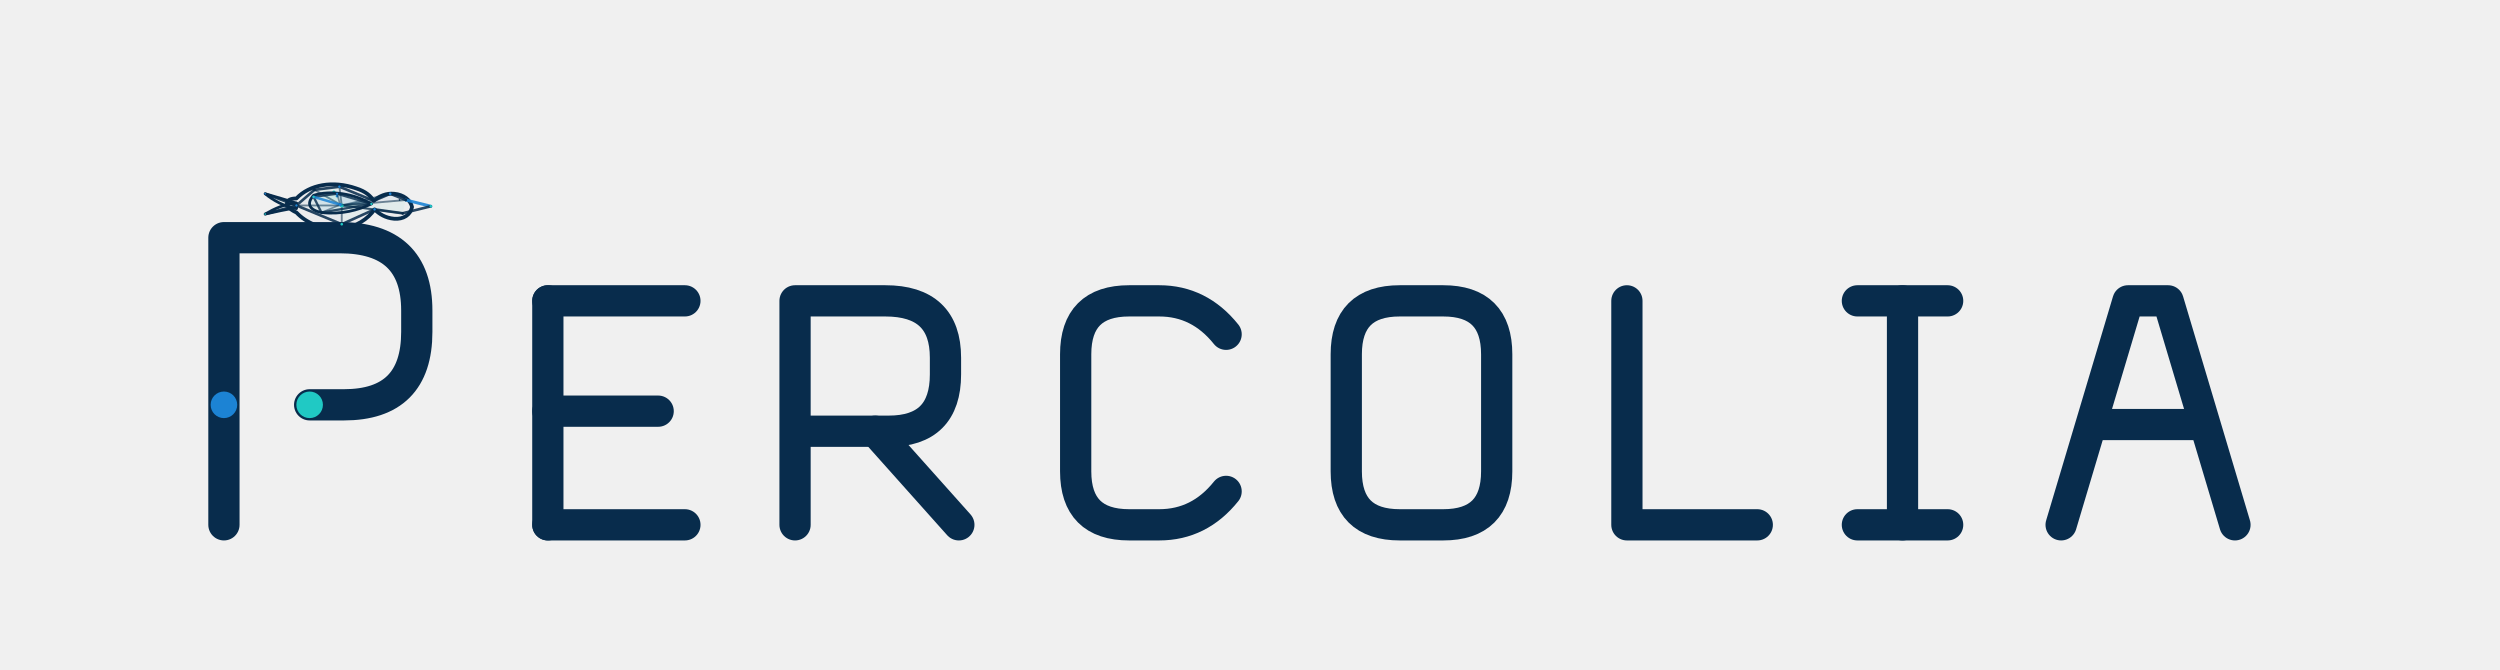
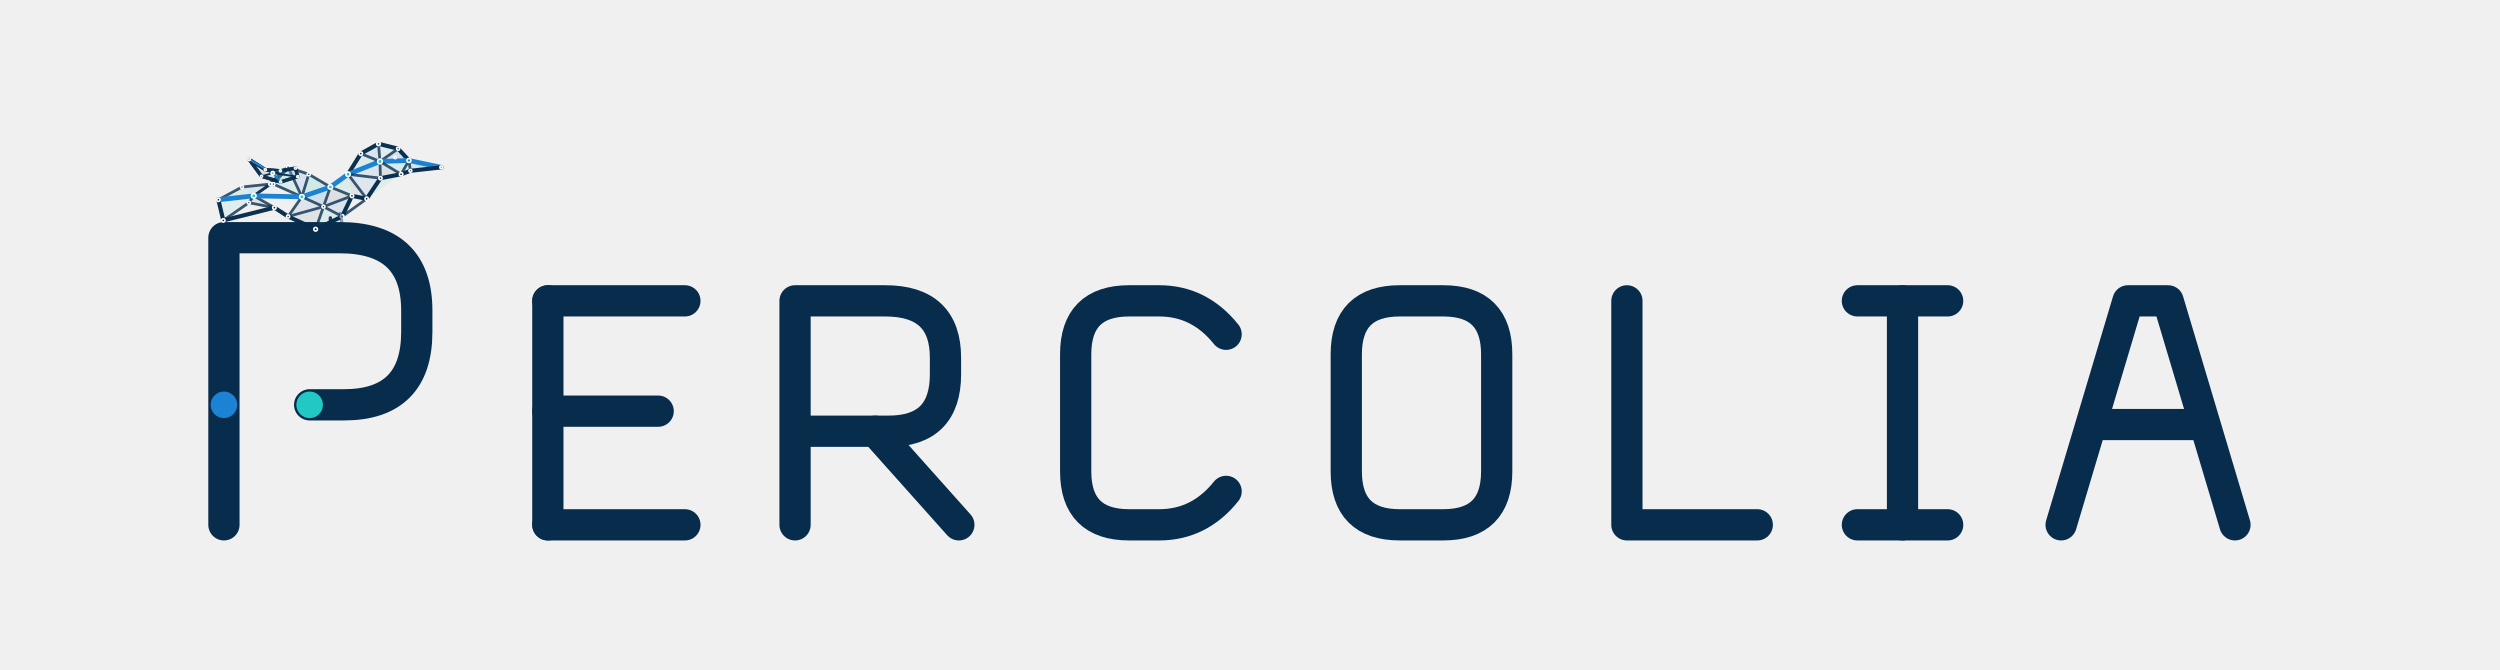
<svg xmlns="http://www.w3.org/2000/svg" viewBox="0 0 1120 300" role="img" aria-labelledby="title desc">
  <style>
    .glyph-path{fill:none;stroke:#082C4C;stroke-width:14;stroke-linecap:round;stroke-linejoin:round;vector-effect:non-scaling-stroke}
    .glyph-node{vector-effect:non-scaling-stroke}.tone-ink{fill:#082C4C}.tone-blue{fill:#1C83D4}.tone-cyan{fill:#20C9C4}
  </style>
  <g id="logo-horizontal">
    <g transform="translate(60 70) scale(.96)">
      <g id="percolia-wordmark" data-version="0.2.0" data-style="small-caps">
        <g id="letter-1-P" data-glyph="P" transform="translate(20 0)">
          <path id="letter-1-P-stroke-1" class="glyph-path" d="M 22 172 V 38 H 76 Q 112 38 112 72 V 82 Q 112 116 78 116 H 62" />
          <circle id="letter-1-P-node-1" class="glyph-node tone-blue" data-role="threshold-origin" cx="22" cy="116" r="6.2" />
          <circle id="letter-1-P-node-2" class="glyph-node tone-cyan" data-role="threshold-terminal" cx="62" cy="116" r="6.2" />
        </g>
        <g id="letter-2-E" data-glyph="E" transform="translate(176 37.84) scale(0.78)">
          <path id="letter-2-E-stroke-1" class="glyph-path" d="M 22 38 V 172" />
          <path id="letter-2-E-stroke-2" class="glyph-path" d="M 22 38 H 104" />
          <path id="letter-2-E-stroke-3" class="glyph-path" d="M 22 104 H 88" />
          <path id="letter-2-E-stroke-4" class="glyph-path" d="M 22 172 H 104" />
        </g>
        <g id="letter-3-R" data-glyph="R" transform="translate(291.36 37.84) scale(0.78)">
          <path id="letter-3-R-stroke-1" class="glyph-path" d="M 22 172 V 38 H 76 Q 112 38 112 72 V 82 Q 112 116 78 116 H 22" />
          <path id="letter-3-R-stroke-2" class="glyph-path" d="M 70 116 L 120 172" />
        </g>
        <g id="letter-4-C" data-glyph="C" transform="translate(422.32 37.84) scale(0.78)">
          <path id="letter-4-C-stroke-1" class="glyph-path" d="M 112 58 Q 96 38 72 38 H 54 Q 22 38 22 70 V 140 Q 22 172 54 172 H 72 Q 96 172 112 152" />
        </g>
        <g id="letter-5-O" data-glyph="O" transform="translate(548.6 37.84) scale(0.78)">
          <path id="letter-5-O-stroke-1" class="glyph-path" d="M 54 38 H 80 Q 112 38 112 70 V 140 Q 112 172 80 172 H 54 Q 22 172 22 140 V 70 Q 22 38 54 38 Z" />
        </g>
        <g id="letter-6-L" data-glyph="L" transform="translate(679.56 37.84) scale(0.78)">
          <path id="letter-6-L-stroke-1" class="glyph-path" d="M 22 38 V 172 H 100" />
        </g>
        <g id="letter-7-I" data-glyph="I" transform="translate(790.24 37.84) scale(0.78)">
          <path id="letter-7-I-stroke-1" class="glyph-path" d="M 18 38 H 72" />
          <path id="letter-7-I-stroke-2" class="glyph-path" d="M 45 38 V 172" />
          <path id="letter-7-I-stroke-3" class="glyph-path" d="M 18 172 H 72" />
        </g>
        <g id="letter-8-A" data-glyph="A" transform="translate(886.88 37.84) scale(0.78)">
          <path id="letter-8-A-stroke-1" class="glyph-path" d="M 16 172 L 56 38 H 80 L 120 172" />
          <path id="letter-8-A-stroke-2" class="glyph-path" d="M 35 112 H 101" />
        </g>
      </g>
    </g>
-     <g transform="translate(151 91) scale(.35)">
-       <g id="percolia-bird" data-percolia-bird="true" data-model-version="0.6.0">
-         <g id="bird-rig" data-part="rig">
-           <g id="wing-far" data-wing="far" opacity="0">
-             <path id="wing-far-surface" data-wing-outline="far" d="M 0.654 -1.882 C 0.081 -1.635 -1.278 -0.862 -2.784 -0.402 C -4.29 0.058 -6.148 0.861 -8.38 0.876 C -10.613 0.892 -13.832 0.337 -16.178 -0.309 C -18.524 -0.954 -21.682 -1.938 -22.459 -2.997 C -23.236 -4.056 -21.479 -5.626 -20.84 -6.665 C -20.201 -7.704 -18.992 -8.805 -18.623 -9.232 L -18.623 -9.232 C -19.805 -8.74 -23.534 -7.311 -25.718 -6.278 C -27.903 -5.246 -31.191 -3.779 -31.728 -3.039 C -32.265 -2.299 -30.418 -2.155 -28.942 -1.84 C -27.465 -1.524 -24.767 -1.115 -22.87 -1.146 C -20.973 -1.177 -19.228 -1.633 -17.561 -2.025 C -15.895 -2.416 -13.652 -3.249 -12.87 -3.493 Z" fill="#1C83D4" fill-opacity="0.038" stroke="#082C4C" stroke-width="1.45" stroke-linecap="round" stroke-linejoin="round" vector-effect="non-scaling-stroke" />
-             <g id="wing-far-faces" data-wing-faces="far">
-               <polygon data-wing-face="far:0:a" points="0.654,-1.882 -2.784,-0.402 -12.87,-3.493" fill="#1C83D4" fill-opacity="0.038" />
-               <polygon data-wing-face="far:0:b" points="-2.784,-0.402 -17.561,-2.025 -12.87,-3.493" fill="#20C9C4" fill-opacity="0.032" />
-               <polygon data-wing-face="far:1:a" points="-2.784,-0.402 -8.38,0.876 -17.561,-2.025" fill="#20C9C4" fill-opacity="0.038" />
-               <polygon data-wing-face="far:1:b" points="-8.38,0.876 -22.87,-1.146 -17.561,-2.025" fill="#1C83D4" fill-opacity="0.032" />
-               <polygon data-wing-face="far:2:a" points="-8.38,0.876 -16.178,-0.309 -22.87,-1.146" fill="#1C83D4" fill-opacity="0.038" />
-               <polygon data-wing-face="far:2:b" points="-16.178,-0.309 -28.942,-1.84 -22.87,-1.146" fill="#20C9C4" fill-opacity="0.032" />
-               <polygon data-wing-face="far:3:a" points="-16.178,-0.309 -22.459,-2.997 -28.942,-1.84" fill="#20C9C4" fill-opacity="0.038" />
-               <polygon data-wing-face="far:3:b" points="-22.459,-2.997 -31.728,-3.039 -28.942,-1.84" fill="#1C83D4" fill-opacity="0.032" />
-               <polygon data-wing-face="far:4:a" points="-22.459,-2.997 -20.84,-6.665 -31.728,-3.039" fill="#1C83D4" fill-opacity="0.038" />
-               <polygon data-wing-face="far:4:b" points="-20.84,-6.665 -25.718,-6.278 -31.728,-3.039" fill="#20C9C4" fill-opacity="0.032" />
-               <polygon data-wing-face="far:5:a" points="-20.84,-6.665 -18.623,-9.232 -25.718,-6.278" fill="#20C9C4" fill-opacity="0.038" />
-               <polygon data-wing-face="far:5:b" points="-18.623,-9.232 -18.623,-9.232 -25.718,-6.278" fill="#1C83D4" fill-opacity="0.032" />
-             </g>
-             <g id="wing-far-mesh" data-wing-mesh="far" fill="none" stroke="#082C4C" stroke-width="0.9" stroke-opacity="0.48" stroke-linecap="round" vector-effect="non-scaling-stroke">
-               <line data-wing-spar="far:0" x1="0.654" y1="-1.882" x2="-12.87" y2="-3.493" />
-               <line data-wing-spar="far:1" x1="-2.784" y1="-0.402" x2="-17.561" y2="-2.025" />
-               <line data-wing-spar="far:2" x1="-8.38" y1="0.876" x2="-22.87" y2="-1.146" />
-               <line data-wing-spar="far:3" x1="-16.178" y1="-0.309" x2="-28.942" y2="-1.84" />
-               <line data-wing-spar="far:4" x1="-22.459" y1="-2.997" x2="-31.728" y2="-3.039" />
-               <line data-wing-spar="far:5" x1="-20.84" y1="-6.665" x2="-25.718" y2="-6.278" />
-               <line data-wing-spar="far:6" x1="-18.623" y1="-9.232" x2="-18.623" y2="-9.232" />
-               <line data-wing-diagonal="far:0" x1="-12.87" y1="-3.493" x2="-2.784" y2="-0.402" />
-               <line data-wing-diagonal="far:1" x1="-2.784" y1="-0.402" x2="-22.87" y2="-1.146" />
-               <line data-wing-diagonal="far:2" x1="-22.87" y1="-1.146" x2="-16.178" y2="-0.309" />
-               <line data-wing-diagonal="far:3" x1="-16.178" y1="-0.309" x2="-31.728" y2="-3.039" />
-               <line data-wing-diagonal="far:4" x1="-31.728" y1="-3.039" x2="-20.84" y2="-6.665" />
-               <line data-wing-diagonal="far:5" x1="-20.84" y1="-6.665" x2="-18.623" y2="-9.232" />
-             </g>
-             <g id="wing-far-joints" data-wing-joints="far">
-               <circle data-wing-joint="far:shoulder" cx="-1.51" cy="-2.14" r="2" fill="#20C9C4" />
-               <circle data-wing-joint="far:elbow" cx="-10.81" cy="0.55" r="1.7" fill="#1C83D4" />
-               <circle data-wing-joint="far:wrist" cx="-23.818" cy="-2.798" r="1.7" fill="#20C9C4" />
-               <circle data-wing-joint="far:tip" cx="-18.623" cy="-9.232" r="1.45" fill="#1C83D4" />
-             </g>
-           </g>
-           <g id="bird-legs" data-part="legs" fill="none" stroke-linecap="round" stroke-linejoin="round">
-             <g id="leg-near" data-leg="near" opacity="0.82">
-               <polyline points="1,28 0,39 7,49" stroke="#082C4C" stroke-width="1.15" vector-effect="non-scaling-stroke" />
-               <line x1="7" y1="49" x2="-4" y2="52" stroke="#082C4C" stroke-width="0.85" vector-effect="non-scaling-stroke" />
-               <line x1="7" y1="49" x2="7" y2="52" stroke="#082C4C" stroke-width="0.85" vector-effect="non-scaling-stroke" />
-               <line x1="7" y1="49" x2="18" y2="50" stroke="#082C4C" stroke-width="0.85" vector-effect="non-scaling-stroke" />
-             </g>
-             <g id="leg-far" data-leg="far" opacity="0.42">
-               <polyline points="13,27 15,38 20,48" stroke="#082C4C" stroke-width="1.15" vector-effect="non-scaling-stroke" />
-               <line x1="20" y1="48" x2="9" y2="51" stroke="#082C4C" stroke-width="0.85" vector-effect="non-scaling-stroke" />
-               <line x1="20" y1="48" x2="20" y2="52" stroke="#082C4C" stroke-width="0.85" vector-effect="non-scaling-stroke" />
-               <line x1="20" y1="48" x2="31" y2="49" stroke="#082C4C" stroke-width="0.85" vector-effect="non-scaling-stroke" />
-             </g>
-           </g>
-           <g id="bird-body" data-part="body">
-             <path id="tail-feather-1" d="M -52 0 C -65 -4 -78 -8 -92 -12 C -81 -3 -68 4 -52 7 Z" fill="#20C9C4" fill-opacity="0.035" stroke="#082C4C" stroke-width="1.25" stroke-linecap="round" stroke-linejoin="round" vector-effect="non-scaling-stroke" />
-             <path id="tail-feather-2" d="M -52 6 C -65 8 -79 11 -92 14 C -80 7 -67 1 -52 0 Z" fill="#1C83D4" fill-opacity="0.035" stroke="#082C4C" stroke-width="1.25" stroke-linecap="round" stroke-linejoin="round" vector-effect="non-scaling-stroke" />
-             <path id="body-outline" d="M -52 -6 C -35 -24 -5 -29 24 -19 C 37 -15 43 -9 47 -3 C 54 -9 63 -13 73 -12 C 85 -11 94 -4 96 5 C 94 15 85 21 73 20 C 62 19 54 14 48 8 C 40 20 24 31 4 33 C -18 35 -40 25 -52 12 C -61 8 -65 3 -64 -1 C -63 -4 -59 -6 -52 -6 Z" fill="#082C4C" fill-opacity="0.018" stroke="#082C4C" stroke-width="1.7" stroke-linecap="round" stroke-linejoin="round" vector-effect="non-scaling-stroke" />
-             <g id="body-faces" data-layer="faces">
-               <polygon id="body_f01" points="-52,3 -29,-17 6,3" fill="#1C83D4" fill-opacity="0.04" data-anim="face" data-phase="2" />
-               <polygon id="body_f02" points="-29,-17 3,-21 6,3" fill="#20C9C4" fill-opacity="0.055" data-anim="face" data-phase="2" />
-               <polygon id="body_f03" points="3,-21 47,-3 6,3" fill="#1C83D4" fill-opacity="0.06" data-anim="face" data-phase="2" />
-               <polygon id="body_f04" points="47,-3 68,-12 6,3" fill="#20C9C4" fill-opacity="0.055" data-anim="face" data-phase="2" />
-               <polygon id="body_f05" points="68,-12 88,-4 6,3" fill="#1C83D4" fill-opacity="0.05" data-anim="face" data-phase="2" />
-               <polygon id="body_f06" points="88,-4 84,13 6,3" fill="#20C9C4" fill-opacity="0.05" data-anim="face" data-phase="2" />
-               <polygon id="body_f07" points="84,13 48,8 6,3" fill="#1C83D4" fill-opacity="0.045" data-anim="face" data-phase="2" />
-               <polygon id="body_f08" points="48,8 6,27 6,3" fill="#20C9C4" fill-opacity="0.045" data-anim="face" data-phase="2" />
-               <polygon id="body_f09" points="6,27 -52,3 6,3" fill="#1C83D4" fill-opacity="0.035" data-anim="face" data-phase="2" />
-             </g>
-             <g id="body-edges" data-layer="edges" fill="none" stroke-linecap="round" stroke-linejoin="round">
-               <line id="body-edge-01" x1="-52" y1="3" x2="-29" y2="-17" stroke="#082C4C" stroke-width="1.2" stroke-opacity="0.86" data-anim="edge" data-kind="outline" data-phase="2" vector-effect="non-scaling-stroke" />
-               <line id="body-edge-02" x1="-29" y1="-17" x2="3" y2="-21" stroke="#082C4C" stroke-width="1.2" stroke-opacity="0.86" data-anim="edge" data-kind="outline" data-phase="2" vector-effect="non-scaling-stroke" />
-               <line id="body-edge-03" x1="3" y1="-21" x2="47" y2="-3" stroke="#082C4C" stroke-width="1.2" stroke-opacity="0.86" data-anim="edge" data-kind="outline" data-phase="2" vector-effect="non-scaling-stroke" />
-               <line id="body-edge-04" x1="47" y1="-3" x2="68" y2="-12" stroke="#082C4C" stroke-width="1.2" stroke-opacity="0.86" data-anim="edge" data-kind="outline" data-phase="2" vector-effect="non-scaling-stroke" />
-               <line id="body-edge-05" x1="68" y1="-12" x2="88" y2="-4" stroke="#082C4C" stroke-width="1.2" stroke-opacity="0.86" data-anim="edge" data-kind="outline" data-phase="2" vector-effect="non-scaling-stroke" />
-               <line id="body-edge-06" x1="88" y1="-4" x2="120" y2="4" stroke="#1C83D4" stroke-width="1.35" stroke-opacity="0.9" data-anim="edge" data-kind="critical" data-phase="2" vector-effect="non-scaling-stroke" />
-               <line id="body-edge-07" x1="120" y1="4" x2="84" y2="13" stroke="#082C4C" stroke-width="1.2" stroke-opacity="0.86" data-anim="edge" data-kind="outline" data-phase="2" vector-effect="non-scaling-stroke" />
-               <line id="body-edge-08" x1="84" y1="13" x2="48" y2="8" stroke="#082C4C" stroke-width="1.2" stroke-opacity="0.86" data-anim="edge" data-kind="outline" data-phase="2" vector-effect="non-scaling-stroke" />
-               <line id="body-edge-09" x1="48" y1="8" x2="6" y2="27" stroke="#082C4C" stroke-width="1.2" stroke-opacity="0.86" data-anim="edge" data-kind="outline" data-phase="2" vector-effect="non-scaling-stroke" />
-               <line id="body-edge-10" x1="6" y1="27" x2="-52" y2="3" stroke="#082C4C" stroke-width="1.2" stroke-opacity="0.86" data-anim="edge" data-kind="outline" data-phase="2" vector-effect="non-scaling-stroke" />
-               <line id="body-edge-11" x1="-52" y1="3" x2="-92" y2="-12" stroke="#082C4C" stroke-width="1.2" stroke-opacity="0.86" data-anim="edge" data-kind="outline" data-phase="2" vector-effect="non-scaling-stroke" />
-               <line id="body-edge-12" x1="-52" y1="3" x2="-92" y2="14" stroke="#082C4C" stroke-width="1.2" stroke-opacity="0.86" data-anim="edge" data-kind="outline" data-phase="2" vector-effect="non-scaling-stroke" />
-               <line id="body-edge-13" x1="-52" y1="3" x2="6" y2="3" stroke="#082C4C" stroke-width="0.85" stroke-opacity="0.55" data-anim="edge" data-kind="mesh" data-phase="2" vector-effect="non-scaling-stroke" />
-               <line id="body-edge-14" x1="-29" y1="-17" x2="6" y2="3" stroke="#082C4C" stroke-width="0.85" stroke-opacity="0.55" data-anim="edge" data-kind="mesh" data-phase="2" vector-effect="non-scaling-stroke" />
-               <line id="body-edge-15" x1="3" y1="-21" x2="6" y2="3" stroke="#082C4C" stroke-width="0.85" stroke-opacity="0.55" data-anim="edge" data-kind="mesh" data-phase="2" vector-effect="non-scaling-stroke" />
-               <line id="body-edge-16" x1="47" y1="-3" x2="6" y2="3" stroke="#082C4C" stroke-width="0.85" stroke-opacity="0.55" data-anim="edge" data-kind="mesh" data-phase="2" vector-effect="non-scaling-stroke" />
-               <line id="body-edge-17" x1="68" y1="-12" x2="6" y2="3" stroke="#082C4C" stroke-width="0.85" stroke-opacity="0.55" data-anim="edge" data-kind="mesh" data-phase="2" vector-effect="non-scaling-stroke" />
-               <line id="body-edge-18" x1="88" y1="-4" x2="6" y2="3" stroke="#082C4C" stroke-width="0.85" stroke-opacity="0.55" data-anim="edge" data-kind="mesh" data-phase="2" vector-effect="non-scaling-stroke" />
-               <line id="body-edge-19" x1="84" y1="13" x2="6" y2="3" stroke="#082C4C" stroke-width="0.85" stroke-opacity="0.55" data-anim="edge" data-kind="mesh" data-phase="2" vector-effect="non-scaling-stroke" />
-               <line id="body-edge-20" x1="48" y1="8" x2="6" y2="3" stroke="#082C4C" stroke-width="0.85" stroke-opacity="0.55" data-anim="edge" data-kind="mesh" data-phase="2" vector-effect="non-scaling-stroke" />
-               <line id="body-edge-21" x1="6" y1="27" x2="6" y2="3" stroke="#082C4C" stroke-width="0.85" stroke-opacity="0.55" data-anim="edge" data-kind="mesh" data-phase="2" vector-effect="non-scaling-stroke" />
-             </g>
-             <g id="body-nodes" data-layer="nodes">
-               <circle id="body-node-tail_root" cx="-52" cy="3" r="1.5" fill="#1C83D4" data-anim="node" data-kind="node" data-phase="2" />
-               <circle id="body-node-back_1" cx="-29" cy="-17" r="1.4" fill="#082C4C" data-anim="node" data-kind="node" data-phase="2" />
-               <circle id="body-node-back_2" cx="3" cy="-21" r="1.6" fill="#1C83D4" data-anim="node" data-kind="node" data-phase="2" />
-               <circle id="body-node-shoulder_near" cx="-4" cy="-14" r="2.1" fill="#20C9C4" data-anim="node" data-kind="joint" data-phase="2" />
-               <circle id="body-node-shoulder_far" cx="0" cy="-9" r="1.8" fill="#1C83D4" data-anim="node" data-kind="joint" data-phase="2" />
-               <circle id="body-node-neck" cx="47" cy="-3" r="1.6" fill="#082C4C" data-anim="node" data-kind="node" data-phase="2" />
-               <circle id="body-node-crown" cx="68" cy="-12" r="1.7" fill="#1C83D4" data-anim="node" data-kind="node" data-phase="2" />
-               <circle id="body-node-head" cx="88" cy="-4" r="1.8" fill="#082C4C" data-anim="node" data-kind="node" data-phase="2" />
-               <circle id="body-node-beak" cx="120" cy="4" r="1.7" fill="#20C9C4" data-anim="node" data-kind="critical" data-phase="2" />
-               <circle id="body-node-throat" cx="84" cy="13" r="1.5" fill="#082C4C" data-anim="node" data-kind="node" data-phase="2" />
-               <circle id="body-node-chest" cx="48" cy="8" r="1.6" fill="#1C83D4" data-anim="node" data-kind="node" data-phase="2" />
-               <circle id="body-node-belly" cx="6" cy="27" r="1.7" fill="#20C9C4" data-anim="node" data-kind="node" data-phase="2" />
-               <circle id="body-node-core" cx="6" cy="3" r="2.5" fill="#20C9C4" data-anim="node" data-kind="critical" data-phase="2" />
-               <circle id="body-node-eye" cx="80" cy="-4" r="1.15" fill="#082C4C" data-anim="node" data-kind="decorative" data-phase="2" />
-               <circle id="body-node-tail_tip_up" cx="-92" cy="-12" r="1.1" fill="#1C83D4" data-anim="node" data-kind="node" data-phase="2" />
-               <circle id="body-node-tail_tip_down" cx="-92" cy="14" r="1.1" fill="#20C9C4" data-anim="node" data-kind="node" data-phase="2" />
-             </g>
-           </g>
-           <g id="folded-wing" data-folded-wing="true" opacity="1">
-             <path d="M -30 -10 C -8 -17 22 -12 44 1 C 27 9 5 15 -20 12 C -35 9 -40 1 -30 -10 Z" fill="#20C9C4" fill-opacity="0.045" stroke="#082C4C" stroke-width="1.25" stroke-linejoin="round" vector-effect="non-scaling-stroke" />
-             <g data-layer="faces">
-               <polygon id="fold_f01" points="-30,-8 0,-12 4,2" fill="#20C9C4" fill-opacity="0.055" data-anim="face" data-phase="2" />
-               <polygon id="fold_f02" points="0,-12 44,1 4,2" fill="#1C83D4" fill-opacity="0.065" data-anim="face" data-phase="2" />
-               <polygon id="fold_f03" points="44,1 -20,12 4,2" fill="#20C9C4" fill-opacity="0.05" data-anim="face" data-phase="2" />
-               <polygon id="fold_f04" points="-20,12 -30,-8 4,2" fill="#1C83D4" fill-opacity="0.04" data-anim="face" data-phase="2" />
-             </g>
-             <g data-layer="edges" fill="none" stroke-linecap="round" stroke-linejoin="round">
-               <line id="folded-edge-01" x1="-30" y1="-8" x2="0" y2="-12" stroke="#082C4C" stroke-width="1.05" stroke-opacity="0.82" data-anim="edge" data-kind="outline" data-phase="2" vector-effect="non-scaling-stroke" />
-               <line id="folded-edge-02" x1="0" y1="-12" x2="44" y2="1" stroke="#082C4C" stroke-width="1.05" stroke-opacity="0.82" data-anim="edge" data-kind="outline" data-phase="2" vector-effect="non-scaling-stroke" />
-               <line id="folded-edge-03" x1="44" y1="1" x2="-20" y2="12" stroke="#082C4C" stroke-width="1.05" stroke-opacity="0.82" data-anim="edge" data-kind="outline" data-phase="2" vector-effect="non-scaling-stroke" />
-               <line id="folded-edge-04" x1="-20" y1="12" x2="-30" y2="-8" stroke="#082C4C" stroke-width="1.05" stroke-opacity="0.82" data-anim="edge" data-kind="outline" data-phase="2" vector-effect="non-scaling-stroke" />
-               <line id="folded-edge-05" x1="-30" y1="-8" x2="4" y2="2" stroke="#1C83D4" stroke-width="1.15" stroke-opacity="0.85" data-anim="edge" data-kind="critical" data-phase="2" vector-effect="non-scaling-stroke" />
-               <line id="folded-edge-06" x1="0" y1="-12" x2="4" y2="2" stroke="#082C4C" stroke-width="0.75" stroke-opacity="0.48" data-anim="edge" data-kind="mesh" data-phase="2" vector-effect="non-scaling-stroke" />
-               <line id="folded-edge-07" x1="44" y1="1" x2="4" y2="2" stroke="#082C4C" stroke-width="0.75" stroke-opacity="0.48" data-anim="edge" data-kind="mesh" data-phase="2" vector-effect="non-scaling-stroke" />
-               <line id="folded-edge-08" x1="-20" y1="12" x2="4" y2="2" stroke="#082C4C" stroke-width="0.75" stroke-opacity="0.48" data-anim="edge" data-kind="mesh" data-phase="2" vector-effect="non-scaling-stroke" />
-             </g>
-             <g data-layer="nodes">
-               <circle id="folded-node-root" cx="-30" cy="-8" r="1.5" fill="#20C9C4" data-anim="node" data-kind="joint" data-phase="2" />
-               <circle id="folded-node-top" cx="0" cy="-12" r="1.4" fill="#1C83D4" data-anim="node" data-kind="node" data-phase="2" />
-               <circle id="folded-node-tip" cx="44" cy="1" r="1.5" fill="#20C9C4" data-anim="node" data-kind="critical" data-phase="2" />
-               <circle id="folded-node-bottom" cx="-20" cy="12" r="1.3" fill="#082C4C" data-anim="node" data-kind="node" data-phase="2" />
-               <circle id="folded-node-core" cx="4" cy="2" r="2" fill="#1C83D4" data-anim="node" data-kind="node" data-phase="2" />
-             </g>
-           </g>
-           <g id="wing-near" data-wing="near" opacity="0">
-             <path id="wing-near-surface" data-wing-outline="near" d="M -4.271 -4.611 C -5.03 -4.737 -6.973 -5.131 -8.826 -5.365 C -10.678 -5.6 -13.143 -6.009 -15.387 -6.016 C -17.631 -6.024 -20.431 -5.742 -22.29 -5.413 C -24.149 -5.084 -26.564 -4.583 -26.542 -4.043 C -26.52 -3.504 -23.579 -2.704 -22.155 -2.175 C -20.731 -1.645 -18.692 -1.085 -18 -0.867 L -18 -0.867 C -19.554 -1.118 -24.362 -1.846 -27.325 -2.372 C -30.289 -2.898 -34.684 -3.645 -35.779 -4.022 C -36.875 -4.399 -35.137 -4.472 -33.898 -4.633 C -32.66 -4.794 -30.27 -5.002 -28.35 -4.986 C -26.43 -4.971 -24.34 -4.738 -22.378 -4.539 C -20.416 -4.34 -17.546 -3.915 -16.579 -3.791 Z" fill="#20C9C4" fill-opacity="0.038" stroke="#082C4C" stroke-width="1.45" stroke-linecap="round" stroke-linejoin="round" vector-effect="non-scaling-stroke" />
-             <g id="wing-near-faces" data-wing-faces="near">
-               <polygon data-wing-face="near:0:a" points="-4.271,-4.611 -8.826,-5.365 -16.579,-3.791" fill="#20C9C4" fill-opacity="0.038" />
-               <polygon data-wing-face="near:0:b" points="-8.826,-5.365 -22.378,-4.539 -16.579,-3.791" fill="#1C83D4" fill-opacity="0.032" />
-               <polygon data-wing-face="near:1:a" points="-8.826,-5.365 -15.387,-6.016 -22.378,-4.539" fill="#1C83D4" fill-opacity="0.038" />
-               <polygon data-wing-face="near:1:b" points="-15.387,-6.016 -28.35,-4.986 -22.378,-4.539" fill="#20C9C4" fill-opacity="0.032" />
-               <polygon data-wing-face="near:2:a" points="-15.387,-6.016 -22.29,-5.413 -28.35,-4.986" fill="#20C9C4" fill-opacity="0.038" />
-               <polygon data-wing-face="near:2:b" points="-22.29,-5.413 -33.898,-4.633 -28.35,-4.986" fill="#1C83D4" fill-opacity="0.032" />
-               <polygon data-wing-face="near:3:a" points="-22.29,-5.413 -26.542,-4.043 -33.898,-4.633" fill="#1C83D4" fill-opacity="0.038" />
-               <polygon data-wing-face="near:3:b" points="-26.542,-4.043 -35.779,-4.022 -33.898,-4.633" fill="#20C9C4" fill-opacity="0.032" />
-               <polygon data-wing-face="near:4:a" points="-26.542,-4.043 -22.155,-2.175 -35.779,-4.022" fill="#20C9C4" fill-opacity="0.038" />
-               <polygon data-wing-face="near:4:b" points="-22.155,-2.175 -27.325,-2.372 -35.779,-4.022" fill="#1C83D4" fill-opacity="0.032" />
-               <polygon data-wing-face="near:5:a" points="-22.155,-2.175 -18,-0.867 -27.325,-2.372" fill="#1C83D4" fill-opacity="0.038" />
-               <polygon data-wing-face="near:5:b" points="-18,-0.867 -18,-0.867 -27.325,-2.372" fill="#20C9C4" fill-opacity="0.032" />
-             </g>
-             <g id="wing-near-mesh" data-wing-mesh="near" fill="none" stroke="#082C4C" stroke-width="0.9" stroke-opacity="0.48" stroke-linecap="round" vector-effect="non-scaling-stroke">
-               <line data-wing-spar="near:0" x1="-4.271" y1="-4.611" x2="-16.579" y2="-3.791" />
-               <line data-wing-spar="near:1" x1="-8.826" y1="-5.365" x2="-22.378" y2="-4.539" />
-               <line data-wing-spar="near:2" x1="-15.387" y1="-6.016" x2="-28.35" y2="-4.986" />
-               <line data-wing-spar="near:3" x1="-22.29" y1="-5.413" x2="-33.898" y2="-4.633" />
-               <line data-wing-spar="near:4" x1="-26.542" y1="-4.043" x2="-35.779" y2="-4.022" />
-               <line data-wing-spar="near:5" x1="-22.155" y1="-2.175" x2="-27.325" y2="-2.372" />
-               <line data-wing-spar="near:6" x1="-18" y1="-0.867" x2="-18" y2="-0.867" />
-               <line data-wing-diagonal="near:0" x1="-16.579" y1="-3.791" x2="-8.826" y2="-5.365" />
-               <line data-wing-diagonal="near:1" x1="-8.826" y1="-5.365" x2="-28.35" y2="-4.986" />
-               <line data-wing-diagonal="near:2" x1="-28.35" y1="-4.986" x2="-22.29" y2="-5.413" />
-               <line data-wing-diagonal="near:3" x1="-22.29" y1="-5.413" x2="-35.779" y2="-4.022" />
-               <line data-wing-diagonal="near:4" x1="-35.779" y1="-4.022" x2="-22.155" y2="-2.175" />
-               <line data-wing-diagonal="near:5" x1="-22.155" y1="-2.175" x2="-18" y2="-0.867" />
-             </g>
-             <g id="wing-near-joints" data-wing-joints="near">
-               <circle data-wing-joint="near:shoulder" cx="-6.24" cy="-4.48" r="2" fill="#20C9C4" />
-               <circle data-wing-joint="near:elbow" cx="-17.57" cy="-5.85" r="1.7" fill="#1C83D4" />
-               <circle data-wing-joint="near:wrist" cx="-28.051" cy="-4.145" r="1.7" fill="#20C9C4" />
-               <circle data-wing-joint="near:tip" cx="-18" cy="-0.867" r="1.45" fill="#1C83D4" />
-             </g>
-           </g>
-           <g id="lidar-scan" data-layer="lidar" transform="translate(94 4)" opacity="0" pointer-events="none">
-             <g id="lidar-sweep" data-lidar-sweep="true">
-               <path d="M 0 0 L 62 -10 A 63 63 0 0 1 62 10 Z" fill="#20C9C4" fill-opacity="0.11" />
-               <line x1="0" y1="0" x2="66" y2="0" stroke="#1C83D4" stroke-width="1.1" stroke-linecap="round" vector-effect="non-scaling-stroke" />
-             </g>
-             <circle id="lidar-return" cx="69" cy="0" r="2.2" fill="#20C9C4" opacity="0" />
-             <circle id="lidar-ring" cx="69" cy="0" r="2.5" fill="none" stroke="#20C9C4" stroke-width="0.9" opacity="0" vector-effect="non-scaling-stroke" />
+     <g transform="translate(148 106) scale(.22) translate(-306 -285)">
+       <g id="percolia-bird" data-percolia-bird="true" data-model-version="0.8.0">
+         <g id="bird-body-network" data-layer="body">
+           <g id="body-faces" data-layer="faces">
+             <polygon id="f01" points="78,210 126,184 150,202" fill="#20C9C4" fill-opacity="0.1" data-anim="face" />
+             <polygon id="f02" points="126,184 184,178 150,202" fill="#1C83D4" fill-opacity="0.1" data-anim="face" />
+             <polygon id="f03" points="78,210 150,202 88,252" fill="#20C9C4" fill-opacity="0.08" data-anim="face" />
+             <polygon id="f04" points="88,252 150,202 140,216" fill="#1C83D4" fill-opacity="0.08" data-anim="face" />
+             <polygon id="f05" points="140,216 150,202 192,226" fill="#082C4C" fill-opacity="0.07" data-anim="face" />
+             <polygon id="f10" points="190,178 220,144 248,204" fill="#20C9C4" fill-opacity="0.1" data-anim="face" />
+             <polygon id="f11" points="220,144 262,158 248,204" fill="#1C83D4" fill-opacity="0.12" data-anim="face" />
+             <polygon id="f12" points="262,158 306,184 248,204" fill="#20C9C4" fill-opacity="0.16" data-anim="face" />
+             <polygon id="f13" points="306,184 292,224 248,204" fill="#1C83D4" fill-opacity="0.15" data-anim="face" />
+             <polygon id="f14" points="306,184 350,202 292,224" fill="#082C4C" fill-opacity="0.08" data-anim="face" />
+             <polygon id="f15" points="350,202 330,244 292,224" fill="#1C83D4" fill-opacity="0.11" data-anim="face" />
+             <polygon id="f16" points="330,244 276,270 292,224" fill="#20C9C4" fill-opacity="0.1" data-anim="face" />
+             <polygon id="f17" points="276,270 220,244 292,224" fill="#082C4C" fill-opacity="0.07" data-anim="face" />
+             <polygon id="f18" points="220,244 248,204 292,224" fill="#1C83D4" fill-opacity="0.09" data-anim="face" />
+             <polygon id="f30" points="342,158 368,116 407,132" fill="#20C9C4" fill-opacity="0.1" data-anim="face" />
+             <polygon id="f31" points="368,116 404,96 407,132" fill="#1C83D4" fill-opacity="0.11" data-anim="face" />
+             <polygon id="f32" points="404,96 444,106 407,132" fill="#20C9C4" fill-opacity="0.08" data-anim="face" />
+             <polygon id="f33" points="444,106 466,130 407,132" fill="#1C83D4" fill-opacity="0.14" data-anim="face" />
+             <polygon id="f34" points="466,130 450,158 407,132" fill="#20C9C4" fill-opacity="0.12" data-anim="face" />
+             <polygon id="f35" points="450,158 408,166 407,132" fill="#082C4C" fill-opacity="0.08" data-anim="face" />
+             <polygon id="f36" points="408,166 342,158 407,132" fill="#1C83D4" fill-opacity="0.09" data-anim="face" />
+             <polygon id="f37" points="306,184 342,158 350,202" fill="#20C9C4" fill-opacity="0.1" data-anim="face" />
+             <polygon id="f38" points="342,158 408,166 380,208" fill="#1C83D4" fill-opacity="0.08" data-anim="face" />
+             <polygon id="f39" points="342,158 380,208 350,202" fill="#082C4C" fill-opacity="0.07" data-anim="face" />
+             <polygon id="f40" points="408,166 450,158 380,208" fill="#20C9C4" fill-opacity="0.08" data-anim="face" />
+             <polygon id="f41" points="466,130 532,144 469,151" fill="#1C83D4" fill-opacity="0.12" data-anim="face" />
+             <polygon id="f42" points="466,130 469,151 450,158" fill="#20C9C4" fill-opacity="0.08" data-anim="face" />
+           </g>
+           <g id="body-edges" data-layer="edges" fill="none" stroke-linecap="round" stroke-linejoin="round">
+             <line id="body-edge-01" x1="78" y1="210" x2="126" y2="184" stroke="#082C4C" stroke-opacity="0.78" stroke-width="1.25" data-anim="edge" data-kind="mesh" vector-effect="non-scaling-stroke" />
+             <line id="body-edge-02" x1="126" y1="184" x2="184" y2="178" stroke="#082C4C" stroke-opacity="0.78" stroke-width="1.25" data-anim="edge" data-kind="mesh" vector-effect="non-scaling-stroke" />
+             <line id="body-edge-03" x1="78" y1="210" x2="150" y2="202" stroke="#1C83D4" stroke-opacity="1" stroke-width="2.15" data-anim="edge" data-kind="critical" vector-effect="non-scaling-stroke" />
+             <line id="body-edge-04" x1="150" y1="202" x2="184" y2="178" stroke="#082C4C" stroke-opacity="0.78" stroke-width="1.25" data-anim="edge" data-kind="mesh" vector-effect="non-scaling-stroke" />
+             <line id="body-edge-05" x1="78" y1="210" x2="88" y2="252" stroke="#082C4C" stroke-opacity="0.98" stroke-width="1.85" data-anim="edge" data-kind="outline" vector-effect="non-scaling-stroke" />
+             <line id="body-edge-06" x1="88" y1="252" x2="140" y2="216" stroke="#082C4C" stroke-opacity="0.78" stroke-width="1.25" data-anim="edge" data-kind="mesh" vector-effect="non-scaling-stroke" />
+             <line id="body-edge-07" x1="140" y1="216" x2="192" y2="226" stroke="#082C4C" stroke-opacity="0.78" stroke-width="1.25" data-anim="edge" data-kind="mesh" vector-effect="non-scaling-stroke" />
+             <line id="body-edge-08" x1="88" y1="252" x2="192" y2="226" stroke="#082C4C" stroke-opacity="0.98" stroke-width="1.85" data-anim="edge" data-kind="outline" vector-effect="non-scaling-stroke" />
+             <line id="body-edge-09" x1="140" y1="216" x2="150" y2="202" stroke="#082C4C" stroke-opacity="0.78" stroke-width="1.25" data-anim="edge" data-kind="mesh" vector-effect="non-scaling-stroke" />
+             <line id="body-edge-10" x1="150" y1="202" x2="192" y2="226" stroke="#082C4C" stroke-opacity="0.78" stroke-width="1.25" data-anim="edge" data-kind="mesh" vector-effect="non-scaling-stroke" />
+             <line id="body-edge-11" x1="184" y1="178" x2="150" y2="202" stroke="#082C4C" stroke-opacity="0.78" stroke-width="1.25" data-anim="edge" data-kind="mesh" vector-effect="non-scaling-stroke" />
+             <line id="body-edge-12" x1="184" y1="178" x2="190" y2="178" stroke="#082C4C" stroke-opacity="0.98" stroke-width="1.85" data-anim="edge" data-kind="outline" vector-effect="non-scaling-stroke" />
+             <line id="body-edge-13" x1="184" y1="178" x2="220" y2="144" stroke="#082C4C" stroke-opacity="0.98" stroke-width="1.85" data-anim="edge" data-kind="outline" vector-effect="non-scaling-stroke" />
+             <line id="body-edge-14" x1="192" y1="226" x2="220" y2="244" stroke="#082C4C" stroke-opacity="0.98" stroke-width="1.85" data-anim="edge" data-kind="outline" vector-effect="non-scaling-stroke" />
+             <line id="body-edge-15" x1="190" y1="178" x2="220" y2="144" stroke="#082C4C" stroke-opacity="0.78" stroke-width="1.25" data-anim="edge" data-kind="mesh" vector-effect="non-scaling-stroke" />
+             <line id="body-edge-16" x1="190" y1="178" x2="248" y2="204" stroke="#082C4C" stroke-opacity="0.78" stroke-width="1.25" data-anim="edge" data-kind="mesh" vector-effect="non-scaling-stroke" />
+             <line id="body-edge-17" x1="220" y1="144" x2="262" y2="158" stroke="#082C4C" stroke-opacity="0.78" stroke-width="1.25" data-anim="edge" data-kind="mesh" vector-effect="non-scaling-stroke" />
+             <line id="body-edge-18" x1="220" y1="144" x2="248" y2="204" stroke="#082C4C" stroke-opacity="0.78" stroke-width="1.25" data-anim="edge" data-kind="mesh" vector-effect="non-scaling-stroke" />
+             <line id="body-edge-19" x1="262" y1="158" x2="306" y2="184" stroke="#082C4C" stroke-opacity="0.78" stroke-width="1.25" data-anim="edge" data-kind="mesh" vector-effect="non-scaling-stroke" />
+             <line id="body-edge-20" x1="262" y1="158" x2="248" y2="204" stroke="#082C4C" stroke-opacity="0.78" stroke-width="1.25" data-anim="edge" data-kind="mesh" vector-effect="non-scaling-stroke" />
+             <line id="body-edge-21" x1="306" y1="184" x2="248" y2="204" stroke="#1C83D4" stroke-opacity="1" stroke-width="2.15" data-anim="edge" data-kind="critical" vector-effect="non-scaling-stroke" />
+             <line id="body-edge-22" x1="150" y1="202" x2="248" y2="204" stroke="#1C83D4" stroke-opacity="1" stroke-width="2.15" data-anim="edge" data-kind="critical" vector-effect="non-scaling-stroke" />
+             <line id="body-edge-23" x1="306" y1="184" x2="292" y2="224" stroke="#082C4C" stroke-opacity="0.78" stroke-width="1.25" data-anim="edge" data-kind="mesh" vector-effect="non-scaling-stroke" />
+             <line id="body-edge-24" x1="248" y1="204" x2="292" y2="224" stroke="#082C4C" stroke-opacity="0.78" stroke-width="1.25" data-anim="edge" data-kind="mesh" vector-effect="non-scaling-stroke" />
+             <line id="body-edge-25" x1="248" y1="204" x2="220" y2="244" stroke="#082C4C" stroke-opacity="0.78" stroke-width="1.25" data-anim="edge" data-kind="mesh" vector-effect="non-scaling-stroke" />
+             <line id="body-edge-26" x1="220" y1="244" x2="292" y2="224" stroke="#082C4C" stroke-opacity="0.78" stroke-width="1.25" data-anim="edge" data-kind="mesh" vector-effect="non-scaling-stroke" />
+             <line id="body-edge-27" x1="220" y1="244" x2="276" y2="270" stroke="#082C4C" stroke-opacity="0.98" stroke-width="1.85" data-anim="edge" data-kind="outline" vector-effect="non-scaling-stroke" />
+             <line id="body-edge-28" x1="276" y1="270" x2="292" y2="224" stroke="#082C4C" stroke-opacity="0.78" stroke-width="1.25" data-anim="edge" data-kind="mesh" vector-effect="non-scaling-stroke" />
+             <line id="body-edge-29" x1="276" y1="270" x2="330" y2="244" stroke="#082C4C" stroke-opacity="0.98" stroke-width="1.85" data-anim="edge" data-kind="outline" vector-effect="non-scaling-stroke" />
+             <line id="body-edge-30" x1="330" y1="244" x2="292" y2="224" stroke="#082C4C" stroke-opacity="0.78" stroke-width="1.25" data-anim="edge" data-kind="mesh" vector-effect="non-scaling-stroke" />
+             <line id="body-edge-31" x1="330" y1="244" x2="350" y2="202" stroke="#082C4C" stroke-opacity="0.98" stroke-width="1.85" data-anim="edge" data-kind="outline" vector-effect="non-scaling-stroke" />
+             <line id="body-edge-32" x1="350" y1="202" x2="292" y2="224" stroke="#082C4C" stroke-opacity="0.78" stroke-width="1.25" data-anim="edge" data-kind="mesh" vector-effect="non-scaling-stroke" />
+             <line id="body-edge-33" x1="306" y1="184" x2="350" y2="202" stroke="#082C4C" stroke-opacity="0.78" stroke-width="1.25" data-anim="edge" data-kind="mesh" vector-effect="non-scaling-stroke" />
+             <line id="body-edge-34" x1="350" y1="202" x2="380" y2="208" stroke="#082C4C" stroke-opacity="0.98" stroke-width="1.85" data-anim="edge" data-kind="outline" vector-effect="non-scaling-stroke" />
+             <line id="body-edge-35" x1="330" y1="244" x2="380" y2="208" stroke="#082C4C" stroke-opacity="0.78" stroke-width="1.25" data-anim="edge" data-kind="mesh" vector-effect="non-scaling-stroke" />
+             <line id="body-edge-36" x1="306" y1="184" x2="342" y2="158" stroke="#1C83D4" stroke-opacity="1" stroke-width="2.15" data-anim="edge" data-kind="critical" vector-effect="non-scaling-stroke" />
+             <line id="body-edge-37" x1="342" y1="158" x2="368" y2="116" stroke="#082C4C" stroke-opacity="0.98" stroke-width="1.85" data-anim="edge" data-kind="outline" vector-effect="non-scaling-stroke" />
+             <line id="body-edge-38" x1="368" y1="116" x2="404" y2="96" stroke="#082C4C" stroke-opacity="0.98" stroke-width="1.85" data-anim="edge" data-kind="outline" vector-effect="non-scaling-stroke" />
+             <line id="body-edge-39" x1="404" y1="96" x2="444" y2="106" stroke="#082C4C" stroke-opacity="0.98" stroke-width="1.85" data-anim="edge" data-kind="outline" vector-effect="non-scaling-stroke" />
+             <line id="body-edge-40" x1="444" y1="106" x2="466" y2="130" stroke="#082C4C" stroke-opacity="0.98" stroke-width="1.85" data-anim="edge" data-kind="outline" vector-effect="non-scaling-stroke" />
+             <line id="body-edge-41" x1="466" y1="130" x2="450" y2="158" stroke="#082C4C" stroke-opacity="0.78" stroke-width="1.25" data-anim="edge" data-kind="mesh" vector-effect="non-scaling-stroke" />
+             <line id="body-edge-42" x1="450" y1="158" x2="408" y2="166" stroke="#082C4C" stroke-opacity="0.98" stroke-width="1.85" data-anim="edge" data-kind="outline" vector-effect="non-scaling-stroke" />
+             <line id="body-edge-43" x1="408" y1="166" x2="380" y2="208" stroke="#082C4C" stroke-opacity="0.98" stroke-width="1.85" data-anim="edge" data-kind="outline" vector-effect="non-scaling-stroke" />
+             <line id="body-edge-44" x1="380" y1="208" x2="350" y2="202" stroke="#082C4C" stroke-opacity="0.78" stroke-width="1.25" data-anim="edge" data-kind="mesh" vector-effect="non-scaling-stroke" />
+             <line id="body-edge-45" x1="342" y1="158" x2="407" y2="132" stroke="#1C83D4" stroke-opacity="1" stroke-width="2.15" data-anim="edge" data-kind="critical" vector-effect="non-scaling-stroke" />
+             <line id="body-edge-46" x1="368" y1="116" x2="407" y2="132" stroke="#082C4C" stroke-opacity="0.78" stroke-width="1.25" data-anim="edge" data-kind="mesh" vector-effect="non-scaling-stroke" />
+             <line id="body-edge-47" x1="404" y1="96" x2="407" y2="132" stroke="#082C4C" stroke-opacity="0.78" stroke-width="1.25" data-anim="edge" data-kind="mesh" vector-effect="non-scaling-stroke" />
+             <line id="body-edge-48" x1="444" y1="106" x2="407" y2="132" stroke="#082C4C" stroke-opacity="0.78" stroke-width="1.25" data-anim="edge" data-kind="mesh" vector-effect="non-scaling-stroke" />
+             <line id="body-edge-49" x1="466" y1="130" x2="407" y2="132" stroke="#1C83D4" stroke-opacity="1" stroke-width="2.15" data-anim="edge" data-kind="critical" vector-effect="non-scaling-stroke" />
+             <line id="body-edge-50" x1="450" y1="158" x2="407" y2="132" stroke="#082C4C" stroke-opacity="0.78" stroke-width="1.25" data-anim="edge" data-kind="mesh" vector-effect="non-scaling-stroke" />
+             <line id="body-edge-51" x1="408" y1="166" x2="407" y2="132" stroke="#082C4C" stroke-opacity="0.78" stroke-width="1.25" data-anim="edge" data-kind="mesh" vector-effect="non-scaling-stroke" />
+             <line id="body-edge-52" x1="342" y1="158" x2="408" y2="166" stroke="#082C4C" stroke-opacity="0.78" stroke-width="1.25" data-anim="edge" data-kind="mesh" vector-effect="non-scaling-stroke" />
+             <line id="body-edge-53" x1="342" y1="158" x2="380" y2="208" stroke="#082C4C" stroke-opacity="0.78" stroke-width="1.25" data-anim="edge" data-kind="mesh" vector-effect="non-scaling-stroke" />
+             <line id="body-edge-54" x1="466" y1="130" x2="532" y2="144" stroke="#1C83D4" stroke-opacity="1" stroke-width="2.15" data-anim="edge" data-kind="critical" vector-effect="non-scaling-stroke" />
+             <line id="body-edge-55" x1="532" y1="144" x2="469" y2="151" stroke="#082C4C" stroke-opacity="0.98" stroke-width="1.85" data-anim="edge" data-kind="outline" vector-effect="non-scaling-stroke" />
+             <line id="body-edge-56" x1="469" y1="151" x2="450" y2="158" stroke="#082C4C" stroke-opacity="0.98" stroke-width="1.85" data-anim="edge" data-kind="outline" vector-effect="non-scaling-stroke" />
+             <line id="body-edge-57" x1="469" y1="151" x2="466" y2="130" stroke="#082C4C" stroke-opacity="0.78" stroke-width="1.25" data-anim="edge" data-kind="mesh" vector-effect="non-scaling-stroke" />
+           </g>
+           <g id="body-nodes" data-layer="nodes">
+             <circle id="body-node-t0" cx="78" cy="210" r="3.4" fill="#082C4C" stroke="#FFFFFF" stroke-width="0.75" data-anim="node" data-kind="node" vector-effect="non-scaling-stroke" />
+             <circle id="body-node-t1" cx="126" cy="184" r="3" fill="#082C4C" stroke="#FFFFFF" stroke-width="0.75" data-anim="node" data-kind="node" vector-effect="non-scaling-stroke" />
+             <circle id="body-node-t2" cx="184" cy="178" r="3.5" fill="#1C83D4" stroke="#FFFFFF" stroke-width="0.75" data-anim="node" data-kind="node" vector-effect="non-scaling-stroke" />
+             <circle id="body-node-t3" cx="140" cy="216" r="3" fill="#082C4C" stroke="#FFFFFF" stroke-width="0.75" data-anim="node" data-kind="node" vector-effect="non-scaling-stroke" />
+             <circle id="body-node-t4" cx="88" cy="252" r="3.4" fill="#082C4C" stroke="#FFFFFF" stroke-width="0.75" data-anim="node" data-kind="node" vector-effect="non-scaling-stroke" />
+             <circle id="body-node-t5" cx="192" cy="226" r="3.5" fill="#082C4C" stroke="#FFFFFF" stroke-width="0.75" data-anim="node" data-kind="node" vector-effect="non-scaling-stroke" />
+             <circle id="body-node-t6" cx="150" cy="202" r="4.6" fill="#20C9C4" stroke="#FFFFFF" stroke-width="0.75" data-anim="node" data-kind="critical" vector-effect="non-scaling-stroke" />
+             <circle id="body-node-b0" cx="190" cy="178" r="3.1" fill="#082C4C" stroke="#FFFFFF" stroke-width="0.75" data-anim="node" data-kind="node" vector-effect="non-scaling-stroke" />
+             <circle id="body-node-b1" cx="220" cy="144" r="3.8" fill="#1C83D4" stroke="#FFFFFF" stroke-width="0.75" data-anim="node" data-kind="node" vector-effect="non-scaling-stroke" />
+             <circle id="body-node-b2" cx="262" cy="158" r="3.2" fill="#082C4C" stroke="#FFFFFF" stroke-width="0.75" data-anim="node" data-kind="node" vector-effect="non-scaling-stroke" />
+             <circle id="body-node-b3" cx="306" cy="184" r="4.5" fill="#20C9C4" stroke="#FFFFFF" stroke-width="0.75" data-anim="node" data-kind="critical" vector-effect="non-scaling-stroke" />
+             <circle id="body-node-b4" cx="350" cy="202" r="3.5" fill="#082C4C" stroke="#FFFFFF" stroke-width="0.75" data-anim="node" data-kind="node" vector-effect="non-scaling-stroke" />
+             <circle id="body-node-b5" cx="330" cy="244" r="3.8" fill="#1C83D4" stroke="#FFFFFF" stroke-width="0.75" data-anim="node" data-kind="node" vector-effect="non-scaling-stroke" />
+             <circle id="body-node-b6" cx="276" cy="270" r="3.7" fill="#082C4C" stroke="#FFFFFF" stroke-width="0.75" data-anim="node" data-kind="node" vector-effect="non-scaling-stroke" />
+             <circle id="body-node-b7" cx="220" cy="244" r="3.2" fill="#082C4C" stroke="#FFFFFF" stroke-width="0.75" data-anim="node" data-kind="node" vector-effect="non-scaling-stroke" />
+             <circle id="body-node-b8" cx="248" cy="204" r="4.6" fill="#20C9C4" stroke="#FFFFFF" stroke-width="0.75" data-anim="node" data-kind="critical" vector-effect="non-scaling-stroke" />
+             <circle id="body-node-b9" cx="292" cy="224" r="3" fill="#082C4C" stroke="#FFFFFF" stroke-width="0.75" data-anim="node" data-kind="node" vector-effect="non-scaling-stroke" />
+             <circle id="body-node-n0" cx="342" cy="158" r="4.6" fill="#20C9C4" stroke="#FFFFFF" stroke-width="0.75" data-anim="node" data-kind="critical" vector-effect="non-scaling-stroke" />
+             <circle id="body-node-n1" cx="368" cy="116" r="3.4" fill="#082C4C" stroke="#FFFFFF" stroke-width="0.75" data-anim="node" data-kind="node" vector-effect="non-scaling-stroke" />
+             <circle id="body-node-c0" cx="380" cy="208" r="3.4" fill="#082C4C" stroke="#FFFFFF" stroke-width="0.75" data-anim="node" data-kind="node" vector-effect="non-scaling-stroke" />
+             <circle id="body-node-h0" cx="404" cy="96" r="3.7" fill="#1C83D4" stroke="#FFFFFF" stroke-width="0.75" data-anim="node" data-kind="node" vector-effect="non-scaling-stroke" />
+             <circle id="body-node-h1" cx="444" cy="106" r="3.1" fill="#082C4C" stroke="#FFFFFF" stroke-width="0.75" data-anim="node" data-kind="node" vector-effect="non-scaling-stroke" />
+             <circle id="body-node-h2" cx="466" cy="130" r="4" fill="#1C83D4" stroke="#FFFFFF" stroke-width="0.75" data-anim="node" data-kind="node" vector-effect="non-scaling-stroke" />
+             <circle id="body-node-h3" cx="450" cy="158" r="3.5" fill="#082C4C" stroke="#FFFFFF" stroke-width="0.75" data-anim="node" data-kind="node" vector-effect="non-scaling-stroke" />
+             <circle id="body-node-h4" cx="408" cy="166" r="3.3" fill="#082C4C" stroke="#FFFFFF" stroke-width="0.75" data-anim="node" data-kind="node" vector-effect="non-scaling-stroke" />
+             <circle id="body-node-h5" cx="407" cy="132" r="4.8" fill="#20C9C4" stroke="#FFFFFF" stroke-width="0.75" data-anim="node" data-kind="critical" vector-effect="non-scaling-stroke" />
+             <circle id="body-node-eye" cx="438" cy="124" r="2.3" fill="#082C4C" stroke="#FFFFFF" stroke-width="0.75" data-anim="node" data-kind="decorative" vector-effect="non-scaling-stroke" />
+             <circle id="body-node-q1" cx="532" cy="144" r="3" fill="#20C9C4" stroke="#FFFFFF" stroke-width="0.75" data-anim="node" data-kind="critical" vector-effect="non-scaling-stroke" />
+             <circle id="body-node-q2" cx="469" cy="151" r="2.8" fill="#082C4C" stroke="#FFFFFF" stroke-width="0.75" data-anim="node" data-kind="node" vector-effect="non-scaling-stroke" />
+           </g>
+         </g>
+         <g id="wing-near" data-wing-side="near" opacity="0.96">
+           <polygon id="wing-near-outline" data-wing-outline="true" points="239.579,162.892 204.752,173.634 165.797,162.188 140.514,127.638 173.597,148.678 204.357,151.018 234.935,145.563" fill="#EAF5F7" fill-opacity="0.25" stroke="#082C4C" stroke-width="1.55" stroke-linejoin="round" vector-effect="non-scaling-stroke" />
+           <g id="wing-near-faces" data-layer="faces">
+             <polygon id="wing-near-face-00" data-wing-face="0" points="239.579,162.892 204.752,173.634 188.714,155.75" fill="#20C9C4" fill-opacity="0.1" />
+             <polygon id="wing-near-face-01" data-wing-face="1" points="204.752,173.634 165.797,162.188 188.714,155.75" fill="#1C83D4" fill-opacity="0.1" />
+             <polygon id="wing-near-face-02" data-wing-face="2" points="165.797,162.188 140.514,127.638 188.714,155.75" fill="#082C4C" fill-opacity="0.1" />
+             <polygon id="wing-near-face-03" data-wing-face="3" points="140.514,127.638 173.597,148.678 188.714,155.75" fill="#20C9C4" fill-opacity="0.1" />
+             <polygon id="wing-near-face-04" data-wing-face="4" points="173.597,148.678 204.357,151.018 188.714,155.75" fill="#1C83D4" fill-opacity="0.1" />
+             <polygon id="wing-near-face-05" data-wing-face="5" points="204.357,151.018 234.935,145.563 188.714,155.75" fill="#20C9C4" fill-opacity="0.1" />
+             <polygon id="wing-near-face-06" data-wing-face="6" points="234.935,145.563 239.579,162.892 188.714,155.75" fill="#1C83D4" fill-opacity="0.1" />
+           </g>
+           <g id="wing-near-edges" fill="none" stroke-linecap="round" stroke-linejoin="round">
+             <line id="wing-near-boundary-00" data-wing-boundary="0" x1="239.579" y1="162.892" x2="204.752" y2="173.634" stroke="#082C4C" stroke-width="1.45" vector-effect="non-scaling-stroke" />
+             <line id="wing-near-spoke-00" data-wing-spoke="0" x1="239.579" y1="162.892" x2="188.714" y2="155.75" stroke="#082C4C" stroke-width="0.85" vector-effect="non-scaling-stroke" />
+             <line id="wing-near-boundary-01" data-wing-boundary="1" x1="204.752" y1="173.634" x2="165.797" y2="162.188" stroke="#082C4C" stroke-width="1.45" vector-effect="non-scaling-stroke" />
+             <line id="wing-near-spoke-01" data-wing-spoke="1" x1="204.752" y1="173.634" x2="188.714" y2="155.75" stroke="#1C83D4" stroke-width="0.85" vector-effect="non-scaling-stroke" />
+             <line id="wing-near-boundary-02" data-wing-boundary="2" x1="165.797" y1="162.188" x2="140.514" y2="127.638" stroke="#082C4C" stroke-width="1.45" vector-effect="non-scaling-stroke" />
+             <line id="wing-near-spoke-02" data-wing-spoke="2" x1="165.797" y1="162.188" x2="188.714" y2="155.75" stroke="#082C4C" stroke-width="0.85" vector-effect="non-scaling-stroke" />
+             <line id="wing-near-boundary-03" data-wing-boundary="3" x1="140.514" y1="127.638" x2="173.597" y2="148.678" stroke="#082C4C" stroke-width="1.45" vector-effect="non-scaling-stroke" />
+             <line id="wing-near-spoke-03" data-wing-spoke="3" x1="140.514" y1="127.638" x2="188.714" y2="155.75" stroke="#1C83D4" stroke-width="0.85" vector-effect="non-scaling-stroke" />
+             <line id="wing-near-boundary-04" data-wing-boundary="4" x1="173.597" y1="148.678" x2="204.357" y2="151.018" stroke="#082C4C" stroke-width="1.45" vector-effect="non-scaling-stroke" />
+             <line id="wing-near-spoke-04" data-wing-spoke="4" x1="173.597" y1="148.678" x2="188.714" y2="155.75" stroke="#082C4C" stroke-width="0.85" vector-effect="non-scaling-stroke" />
+             <line id="wing-near-boundary-05" data-wing-boundary="5" x1="204.357" y1="151.018" x2="234.935" y2="145.563" stroke="#082C4C" stroke-width="1.45" vector-effect="non-scaling-stroke" />
+             <line id="wing-near-spoke-05" data-wing-spoke="5" x1="204.357" y1="151.018" x2="188.714" y2="155.75" stroke="#1C83D4" stroke-width="0.85" vector-effect="non-scaling-stroke" />
+             <line id="wing-near-boundary-06" data-wing-boundary="6" x1="234.935" y1="145.563" x2="239.579" y2="162.892" stroke="#082C4C" stroke-width="1.45" vector-effect="non-scaling-stroke" />
+             <line id="wing-near-spoke-06" data-wing-spoke="6" x1="234.935" y1="145.563" x2="188.714" y2="155.75" stroke="#082C4C" stroke-width="0.85" vector-effect="non-scaling-stroke" />
+           </g>
+           <g id="wing-near-nodes" data-layer="nodes">
+             <circle id="wing-near-node-00" data-wing-node="0" cx="239.579" cy="162.892" r="2.25" fill="#20C9C4" stroke="#FFFFFF" stroke-width="0.65" vector-effect="non-scaling-stroke" />
+             <circle id="wing-near-node-01" data-wing-node="1" cx="204.752" cy="173.634" r="2.25" fill="#1C83D4" stroke="#FFFFFF" stroke-width="0.65" vector-effect="non-scaling-stroke" />
+             <circle id="wing-near-node-02" data-wing-node="2" cx="165.797" cy="162.188" r="2.25" fill="#082C4C" stroke="#FFFFFF" stroke-width="0.65" vector-effect="non-scaling-stroke" />
+             <circle id="wing-near-node-03" data-wing-node="3" cx="140.514" cy="127.638" r="2.7" fill="#20C9C4" stroke="#FFFFFF" stroke-width="0.65" vector-effect="non-scaling-stroke" />
+             <circle id="wing-near-node-04" data-wing-node="4" cx="173.597" cy="148.678" r="2.25" fill="#1C83D4" stroke="#FFFFFF" stroke-width="0.65" vector-effect="non-scaling-stroke" />
+             <circle id="wing-near-node-05" data-wing-node="5" cx="204.357" cy="151.018" r="2.25" fill="#20C9C4" stroke="#FFFFFF" stroke-width="0.65" vector-effect="non-scaling-stroke" />
+             <circle id="wing-near-node-06" data-wing-node="6" cx="234.935" cy="145.563" r="2.25" fill="#082C4C" stroke="#FFFFFF" stroke-width="0.65" vector-effect="non-scaling-stroke" />
+             <circle id="wing-near-core" data-wing-core="true" cx="188.714" cy="155.75" r="3.4" fill="#20C9C4" stroke="#FFFFFF" stroke-width="0.75" vector-effect="non-scaling-stroke" />
+           </g>
+         </g>
+         <g id="bird-legs" data-layer="legs" fill="none" stroke-linecap="round" stroke-linejoin="round">
+           <g id="leg-near" data-leg="near" opacity="0.92">
+             <polyline data-leg-main="true" points="306,247 307,263 302,279" stroke="#082C4C" stroke-width="1.55" vector-effect="non-scaling-stroke" />
+             <line data-leg-toe="0" x1="302" y1="279" x2="290" y2="284" stroke="#082C4C" stroke-width="1.05" vector-effect="non-scaling-stroke" />
+             <line data-leg-toe="1" x1="302" y1="279" x2="303" y2="285" stroke="#082C4C" stroke-width="1.05" vector-effect="non-scaling-stroke" />
+             <line data-leg-toe="2" x1="302" y1="279" x2="315" y2="282" stroke="#082C4C" stroke-width="1.05" vector-effect="non-scaling-stroke" />
+           </g>
+           <g id="leg-far" data-leg="far" opacity="0.42">
+             <polyline data-leg-main="true" points="326,238 329,255 323,274" stroke="#082C4C" stroke-width="1.55" vector-effect="non-scaling-stroke" />
+             <line data-leg-toe="0" x1="323" y1="274" x2="312" y2="279" stroke="#082C4C" stroke-width="1.05" vector-effect="non-scaling-stroke" />
+             <line data-leg-toe="1" x1="323" y1="274" x2="324" y2="280" stroke="#082C4C" stroke-width="1.05" vector-effect="non-scaling-stroke" />
+             <line data-leg-toe="2" x1="323" y1="274" x2="336" y2="277" stroke="#082C4C" stroke-width="1.05" vector-effect="non-scaling-stroke" />
          </g>
        </g>
      </g>
    </g>
  </g>
</svg>
